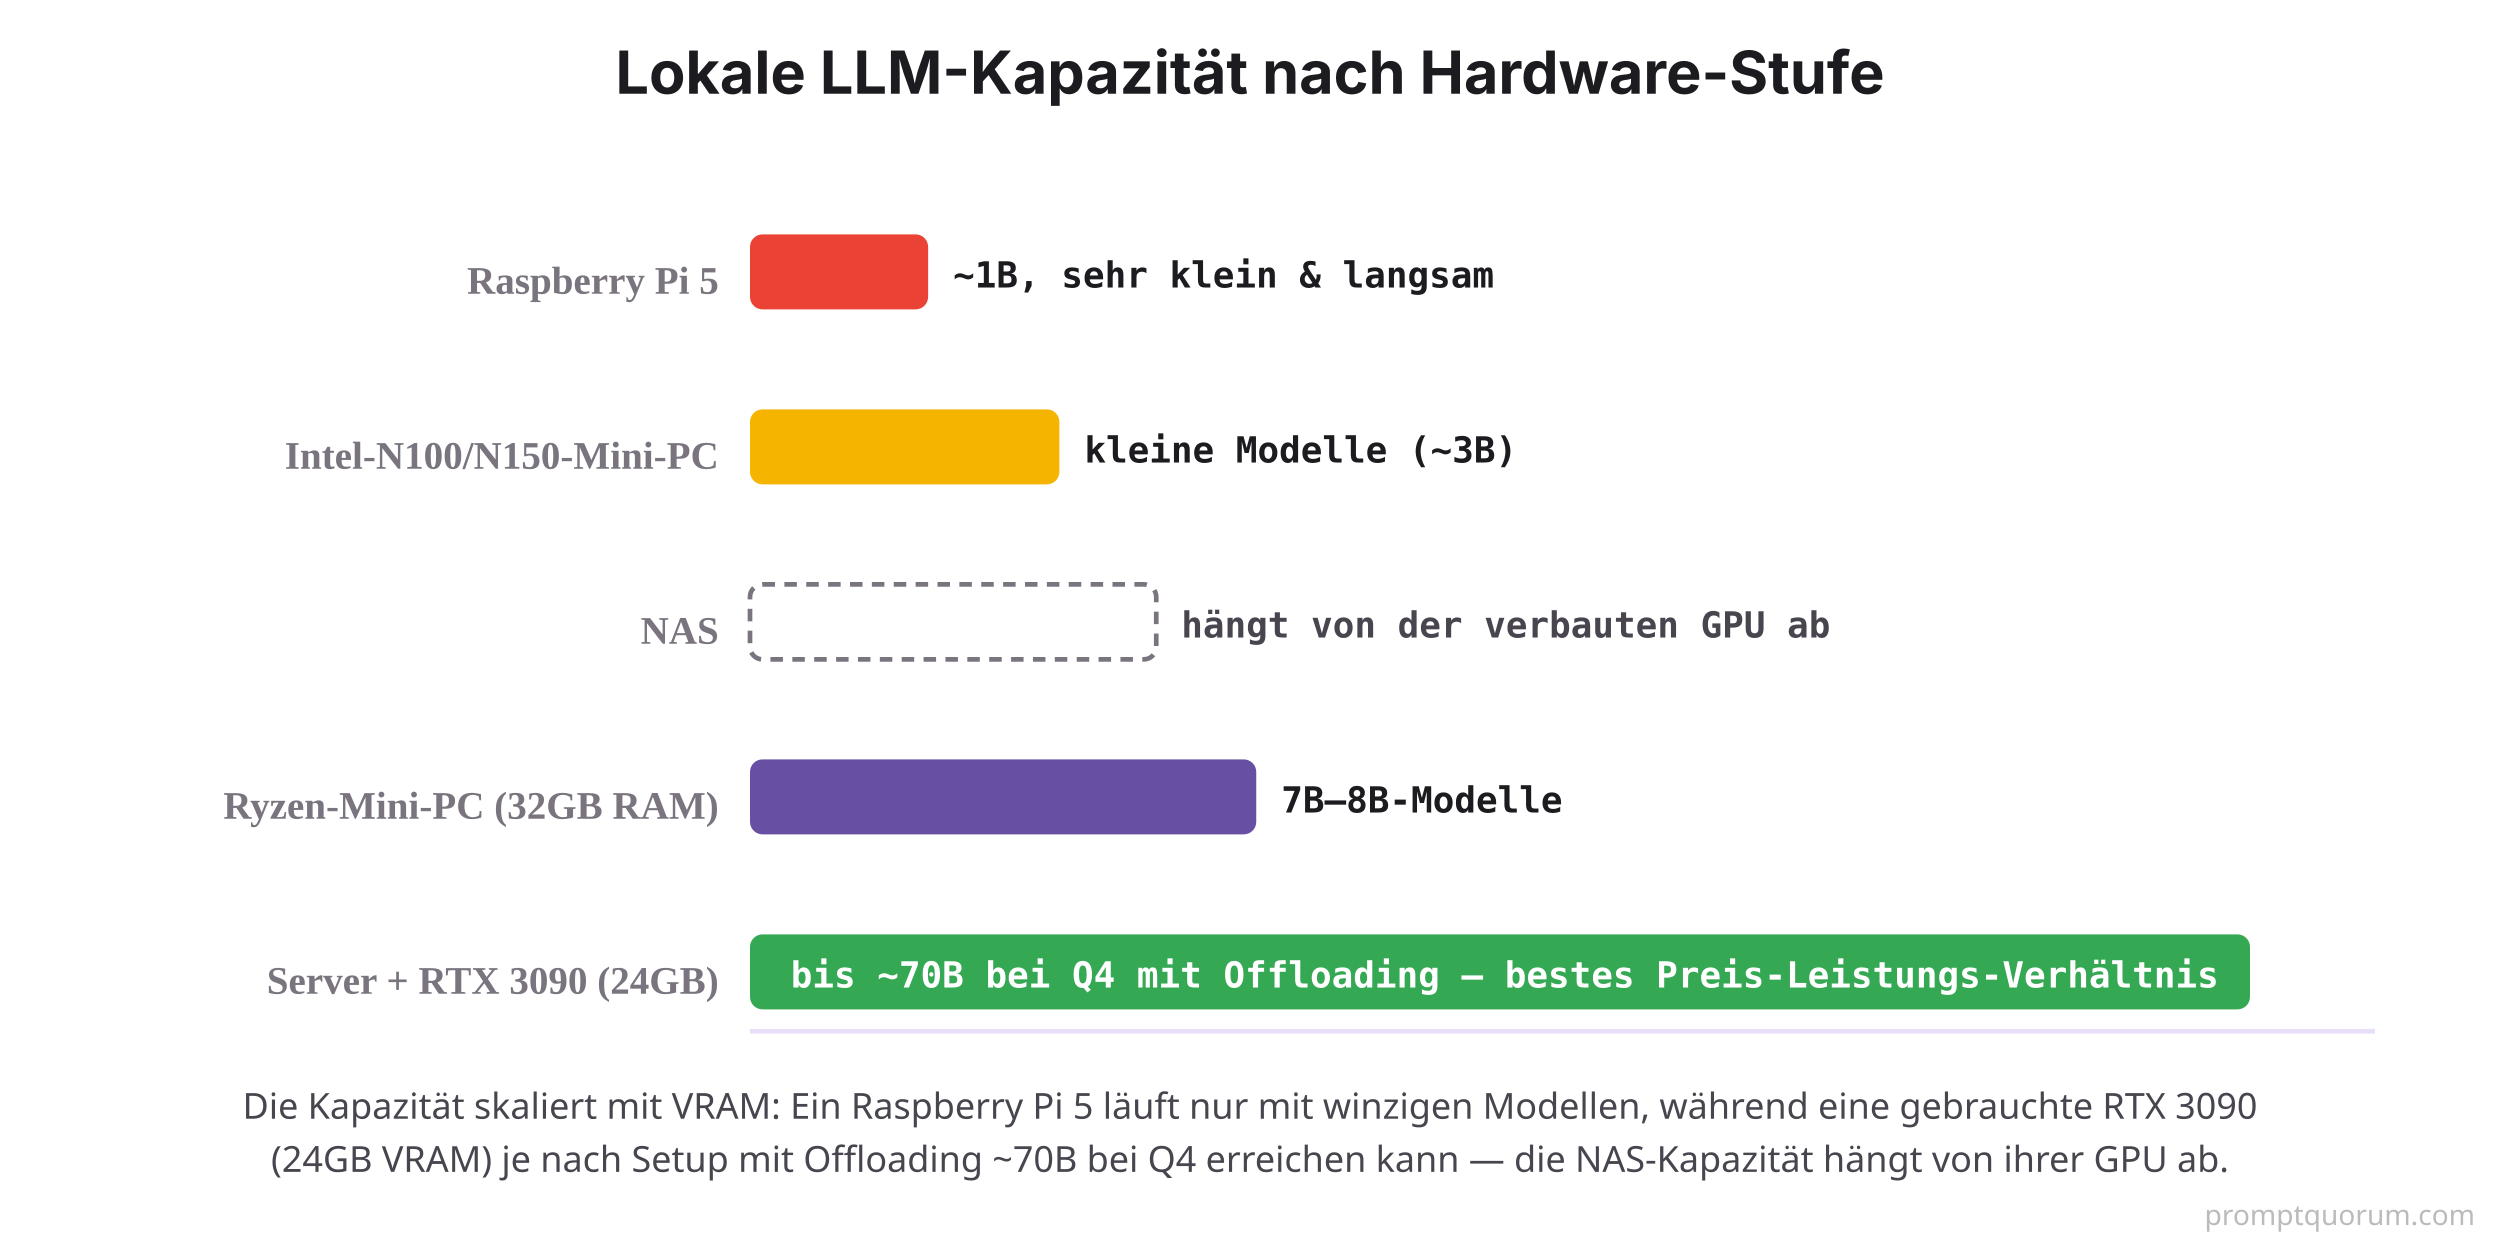
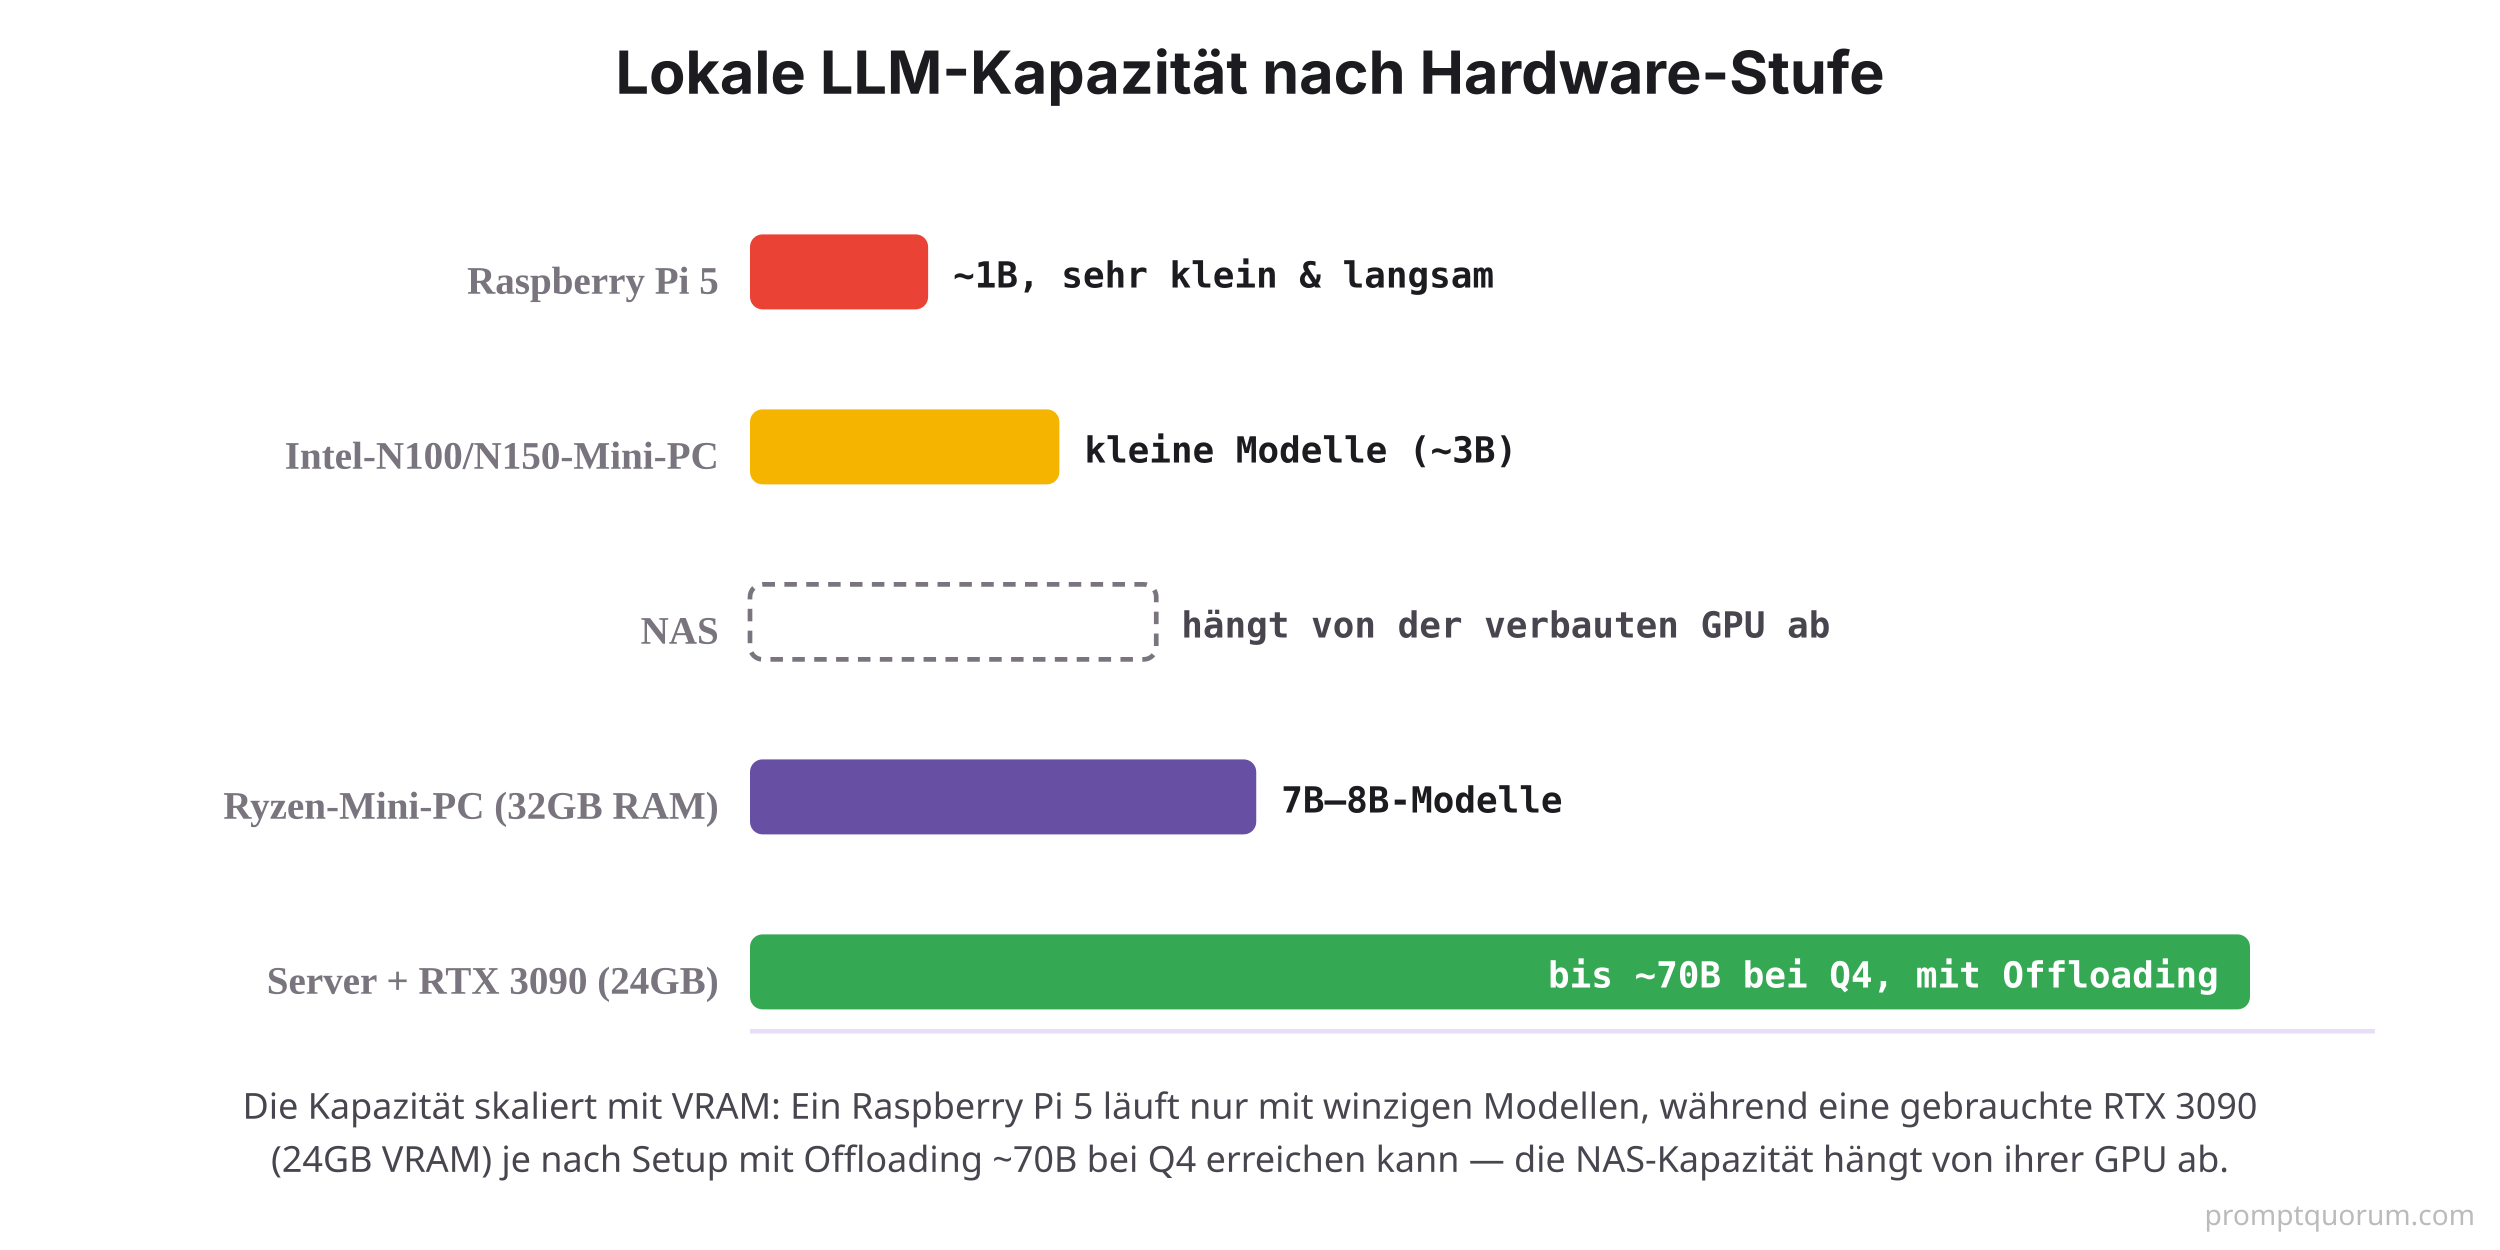
<svg xmlns="http://www.w3.org/2000/svg" viewBox="0 0 800 400">
  <rect width="800" height="400" fill="#FFFFFF" />
  <text x="400" y="30" font-family="system-ui, -apple-system, sans-serif" font-size="19" font-weight="700" fill="#1C1B1F" text-anchor="middle">Lokale LLM-Kapazität nach Hardware-Stufe</text>
  <line x1="240" y1="330" x2="760" y2="330" stroke="#E8DEF8" stroke-width="1.5" />
  <text x="230" y="94" font-size="12.5" font-weight="700" fill="#79747E" text-anchor="end">Raspberry Pi 5</text>
  <rect x="240" y="75" width="57" height="24" fill="#EA4335" rx="4" />
  <text x="305" y="92" font-family="'SF Mono', Monaco, monospace" font-size="11.5" font-weight="700" fill="#1C1B1F">~1B, sehr klein &amp; langsam</text>
  <text x="230" y="150" font-size="12.5" font-weight="700" fill="#79747E" text-anchor="end">Intel-N100/N150-Mini-PC</text>
  <rect x="240" y="131" width="99" height="24" fill="#F4B400" rx="4" />
  <text x="347" y="148" font-family="'SF Mono', Monaco, monospace" font-size="11.5" font-weight="700" fill="#1C1B1F">kleine Modelle (~3B)</text>
  <text x="230" y="206" font-size="12.5" font-weight="700" fill="#79747E" text-anchor="end">NAS</text>
  <rect x="240" y="187" width="130" height="24" fill="none" stroke="#79747E" stroke-width="1.5" stroke-dasharray="4 3" rx="4" />
  <text x="378" y="204" font-family="'SF Mono', Monaco, monospace" font-size="11.5" font-weight="700" fill="#49454F">hängt von der verbauten GPU ab</text>
  <text x="230" y="262" font-size="12.5" font-weight="700" fill="#79747E" text-anchor="end">Ryzen-Mini-PC (32GB RAM)</text>
  <rect x="240" y="243" width="162" height="24" fill="#6750A4" rx="4" />
  <text x="410" y="260" font-family="'SF Mono', Monaco, monospace" font-size="11.5" font-weight="700" fill="#1C1B1F">7B–8B-Modelle</text>
  <text x="230" y="318" font-size="12.5" font-weight="700" fill="#79747E" text-anchor="end">Server + RTX 3090 (24GB)</text>
  <rect x="240" y="299" width="480" height="24" fill="#34A853" rx="4" />
-   <text x="710" y="316" font-family="'SF Mono', Monaco, monospace" font-size="11.5" font-weight="700" fill="#FFFFFF" text-anchor="end">bis ~70B bei Q4 mit Offloading — bestes Preis-Leistungs-Verhältnis</text>
+   <text x="710" y="316" font-family="'SF Mono', Monaco, monospace" font-size="11.5" font-weight="700" fill="#FFFFFF" text-anchor="end">bis ~70B bei Q4, mit Offloading</text>
  <text x="400" y="358" font-family="system-ui, sans-serif" font-size="11.5" fill="#49454F" text-anchor="middle">Die Kapazität skaliert mit VRAM: Ein Raspberry Pi 5 läuft nur mit winzigen Modellen, während eine gebrauchte RTX 3090</text>
  <text x="400" y="375" font-family="system-ui, sans-serif" font-size="11.5" fill="#49454F" text-anchor="middle">(24GB VRAM) je nach Setup mit Offloading ~70B bei Q4 erreichen kann — die NAS-Kapazität hängt von ihrer GPU ab.</text>
  <text x="792" y="392" font-family="system-ui,sans-serif" font-size="9" fill="#BBBBBB" text-anchor="end">promptquorum.com</text>
</svg>
